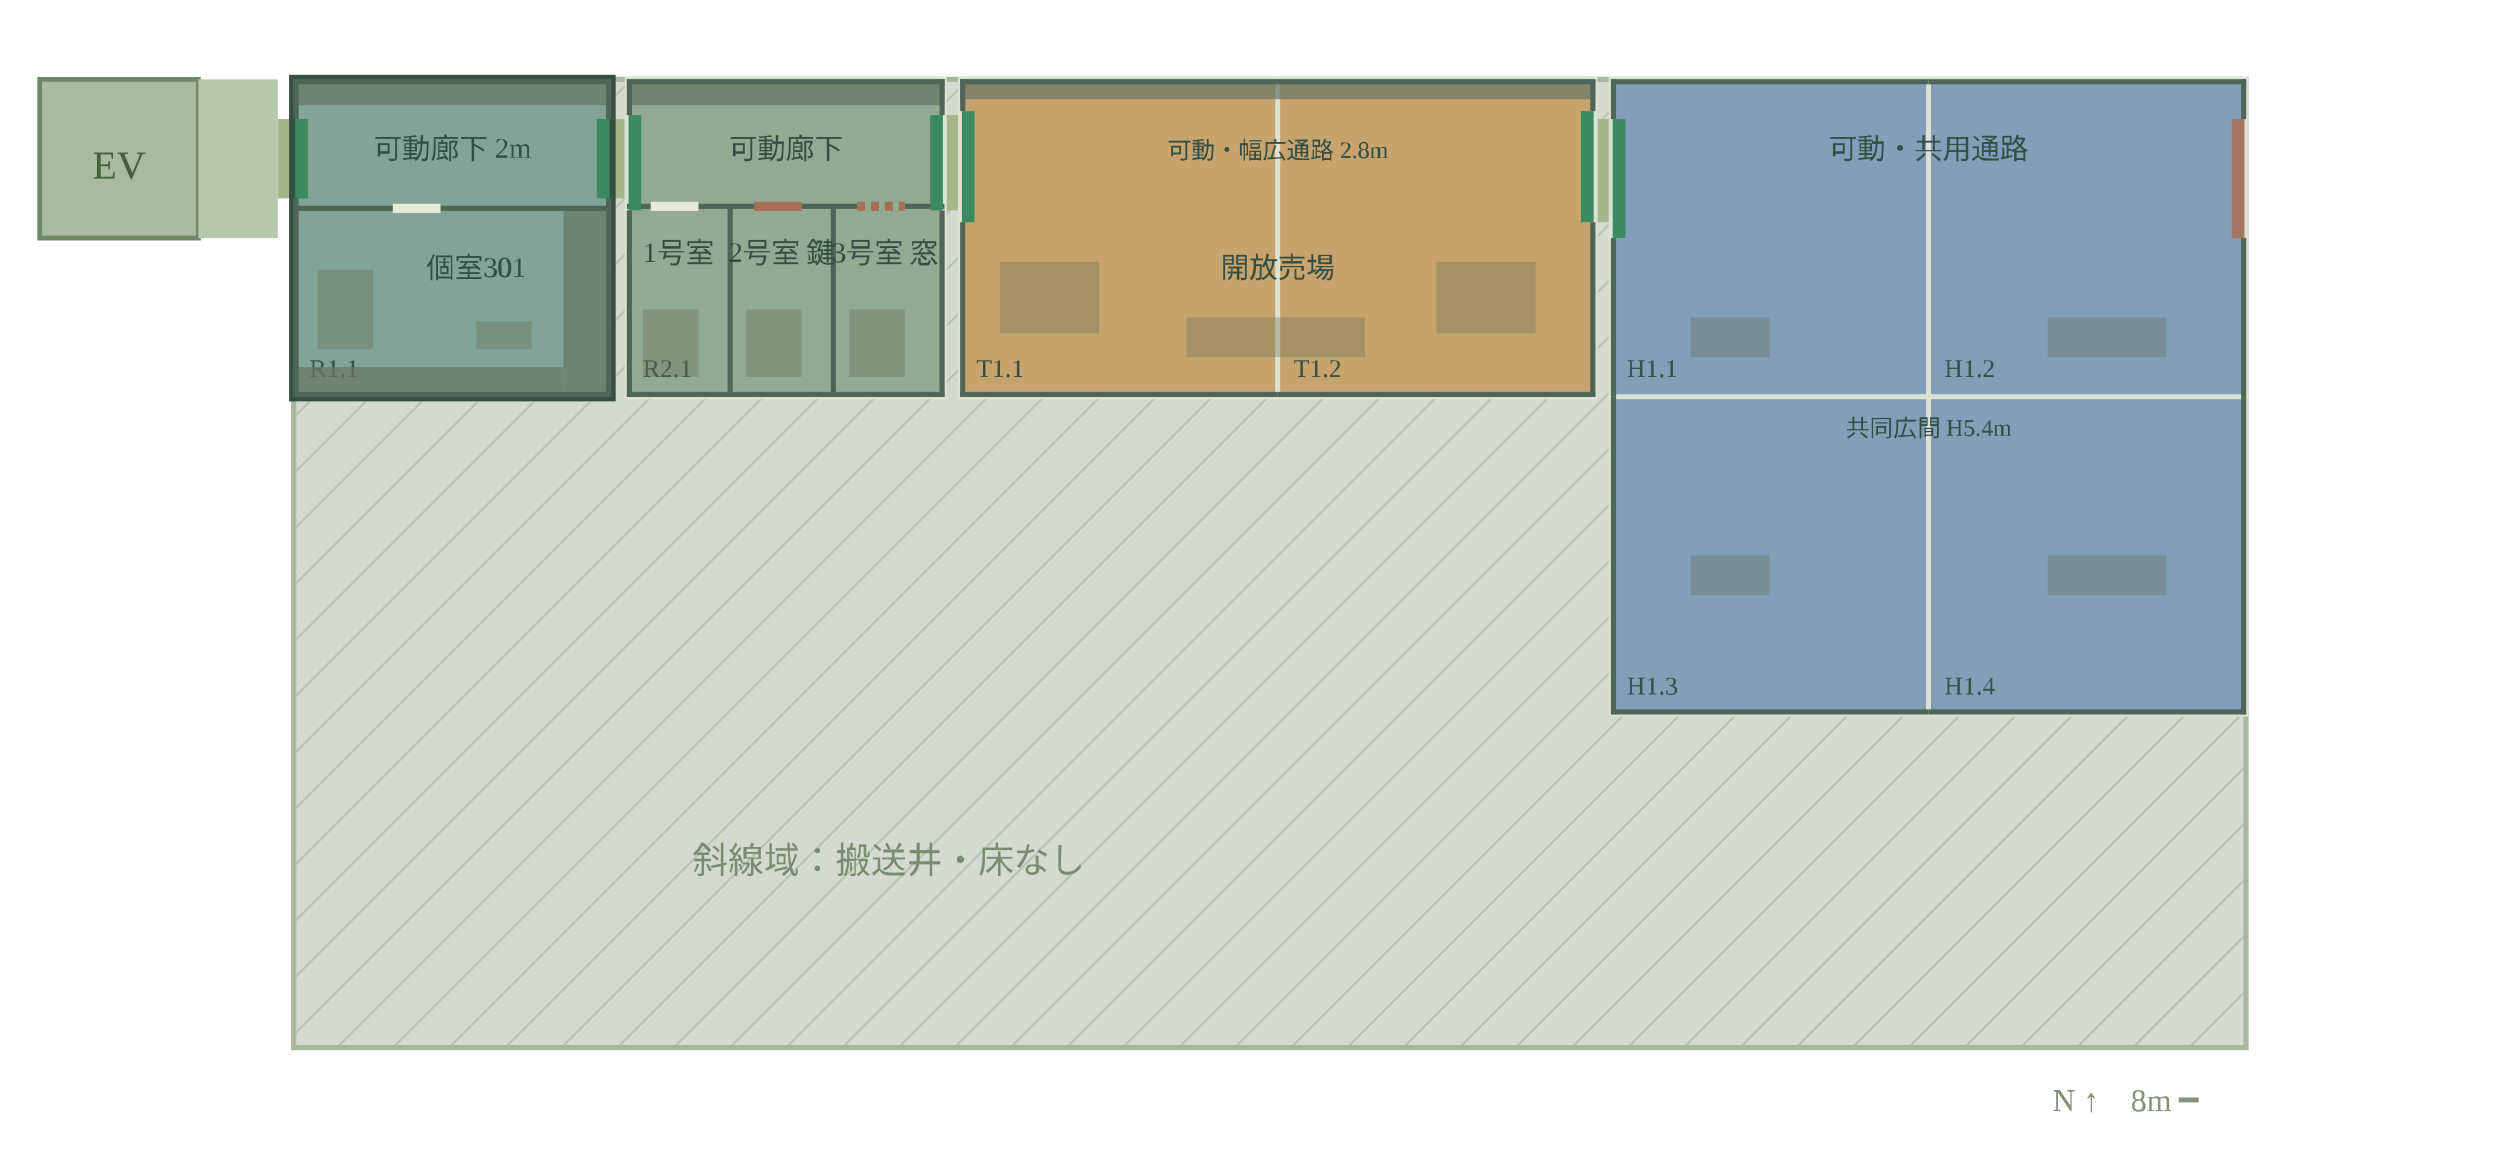
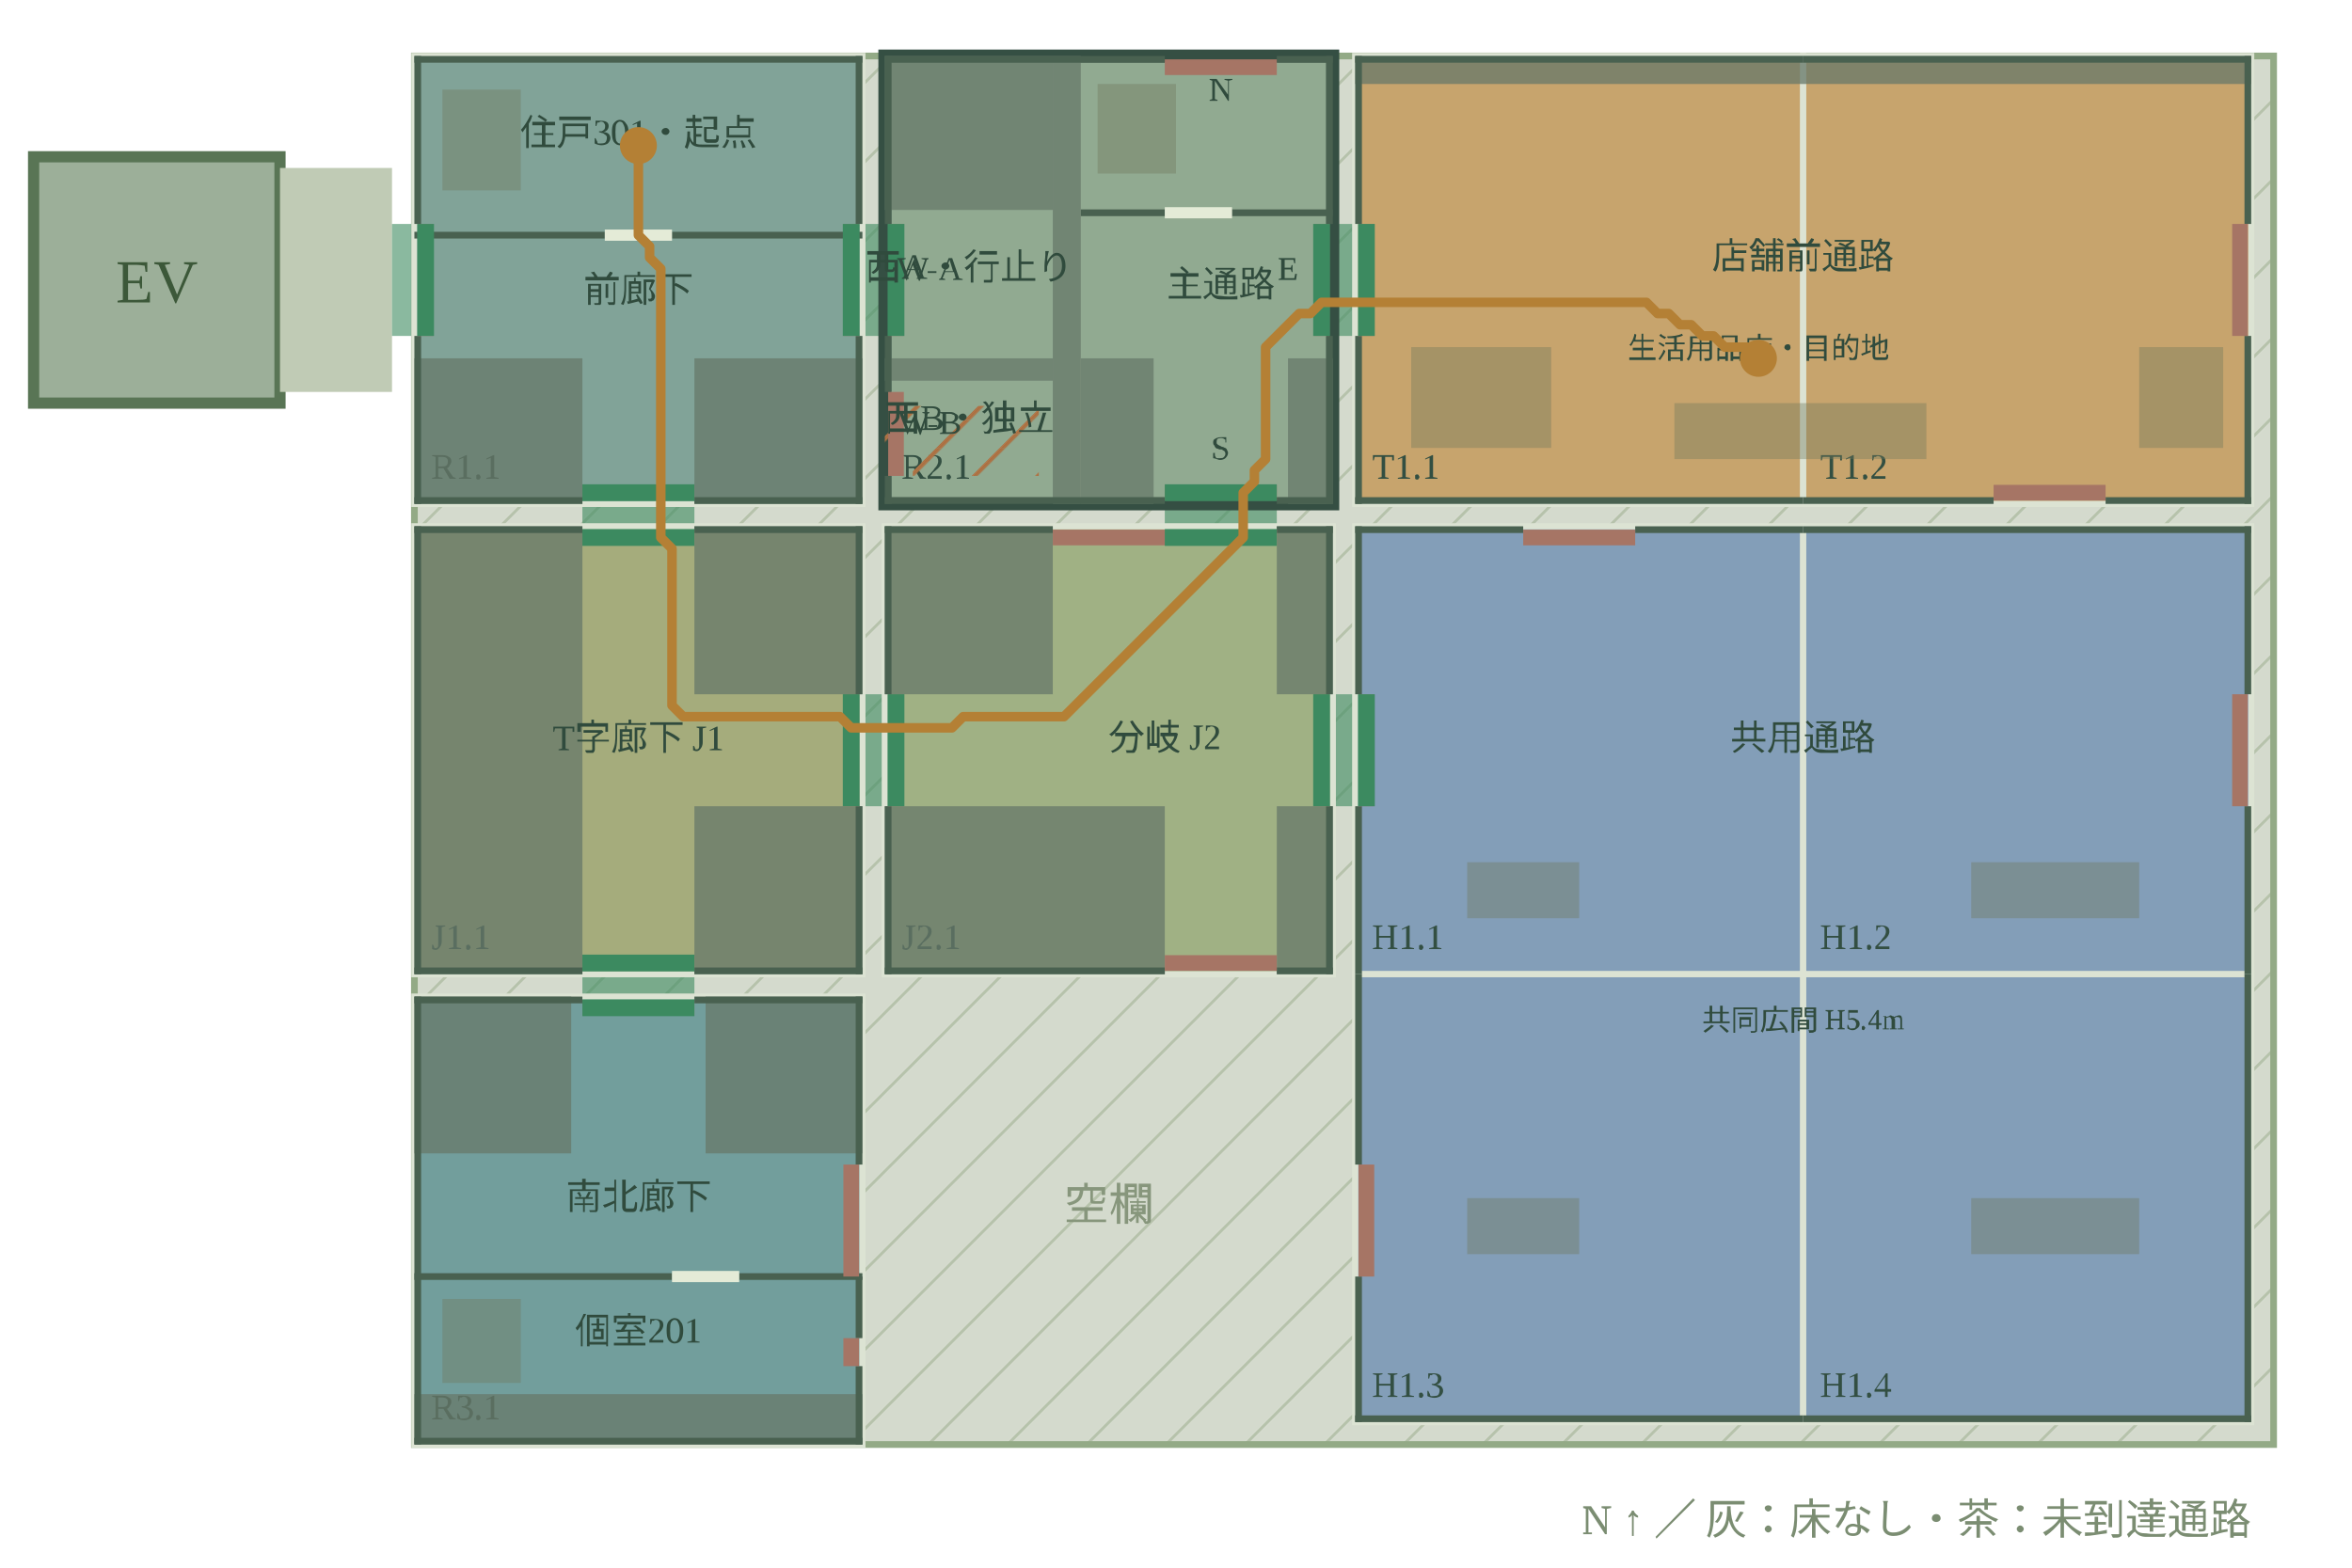
- <svg xmlns="http://www.w3.org/2000/svg" viewBox="-7.4 -2 63 29" role="img" aria-label="第三層 A 可動廊下平面図">
+ <svg xmlns="http://www.w3.org/2000/svg" viewBox="-7.4 -1 42 28" role="img" aria-label="第三層 A 4方向・内部通路平面図">
  <defs>
    <pattern id="well1" width="1" height="1" patternUnits="userSpaceOnUse" patternTransform="rotate(45)">
      <rect width="1" height="1" fill="#d4dacd" />
-       <line x1="0" y1="0" x2="0" y2="1" stroke="#b9c3b0" stroke-width=".1" />
+       <line x1="0" y1="0" x2="0" y2="1" stroke="#b7c3ac" stroke-width=".1" />
    </pattern>
-     <pattern id="isolate1" width="1" height="1" patternUnits="userSpaceOnUse" patternTransform="rotate(45)">
-       <line x1="0" y1="0" x2="0" y2="1" stroke="#a97545" stroke-width=".15" />
+     <pattern id="iso1" width=".8" height=".8" patternUnits="userSpaceOnUse" patternTransform="rotate(45)">
+       <line x1="0" y1="0" x2="0" y2=".8" stroke="#aa7043" stroke-width=".15" />
    </pattern>
  </defs>
-   <rect x="0" y="0" width="49.2" height="24.4" fill="url(#well1)" stroke="#a8b79d" stroke-width=".13" />
-   <rect x="-6.4" y="0" width="4" height="4" fill="#a8bba0" stroke="#6e8865" stroke-width=".12" />
-   <text x="-4.4" y="2.5" text-anchor="middle" font-size="1" fill="#45613c">EV</text>
-   <rect x="-2.4" y="0" width="2" height="4" fill="#b9c7ad" />
-   <rect x="8" y="1" width="0.4" height="2" fill="#a7b58a" />
-   <rect x="-0.4" y="1" width="0.4" height="2" fill="#a7b58a" />
-   <rect x="16.4" y="0.9" width="0.4" height="2.4" fill="#a7b58a" />
-   <rect x="32.8" y="1" width="0.4" height="2.6" fill="#a7b58a" />
+   <rect x="0" y="0" width="33.2" height="24.8" fill="url(#well1)" stroke="#93aa86" stroke-width=".12" />
+   <rect x="-6.8" y="1.8" width="4.4" height="4.4" fill="#9caf99" stroke="#597555" stroke-width=".2" />
+   <text x="-4.6" y="4.4" text-anchor="middle" font-size="1.1" fill="#3c5839">EV</text>
+   <rect x="-2.4" y="2" width="2" height="4" fill="#c0cbb5" />
+   <rect x="8" y="3" width="0.4" height="2" fill="#3c8a60" fill-opacity=".6" />
+   <rect x="3" y="8" width="2" height="0.4" fill="#3c8a60" fill-opacity=".6" />
+   <rect x="13.4" y="8" width="2" height="0.4" fill="#3c8a60" fill-opacity=".6" />
+   <rect x="16.4" y="3" width="0.4" height="2" fill="#3c8a60" fill-opacity=".6" />
+   <rect x="8" y="11.4" width="0.4" height="2" fill="#3c8a60" fill-opacity=".6" />
+   <rect x="3" y="16.4" width="2" height="0.4" fill="#3c8a60" fill-opacity=".6" />
+   <rect x="16.4" y="11.4" width="0.4" height="2" fill="#3c8a60" fill-opacity=".6" />
+   <rect x="-0.4" y="3" width="0.4" height="2" fill="#3c8a60" fill-opacity=".6" />
  <g data-id="R1" transform="translate(0 0)">
-     <rect x="0" y="0" width="8" height="8" fill="#81a398" stroke="#354f43" stroke-width="0.23" />
-     <text x="0.4" y="7.5" font-size=".65" fill="#385046">R1.1</text>
-     <rect x="0" y="0" width="8" height="0.65" fill="#667768" opacity=".72" />
-     <rect x="6.8" y="3.3" width="1.2" height="4.7" fill="#667768" opacity=".72" />
-     <rect x="0" y="7.25" width="6.8" height="0.75" fill="#667768" opacity=".72" />
-     <rect x="0.6" y="4.8" width="1.4" height="2" fill="#666e55" opacity=".35" />
-     <rect x="4.6" y="6.1" width="1.4" height="0.7" fill="#666e55" opacity=".35" />
-     <line x1="0" y1="0.06" x2="8" y2="0.06" stroke="#4f6558" stroke-width="0.13" />
-     <line x1="0" y1="7.94" x2="8" y2="7.94" stroke="#4f6558" stroke-width="0.13" />
-     <line x1="0.06" y1="0" x2="0.06" y2="1" stroke="#4f6558" stroke-width="0.13" />
-     <line x1="0.06" y1="3" x2="0.06" y2="8" stroke="#4f6558" stroke-width="0.13" />
-     <line x1="7.94" y1="0" x2="7.94" y2="1" stroke="#4f6558" stroke-width="0.13" />
-     <line x1="7.94" y1="3" x2="7.94" y2="8" stroke="#4f6558" stroke-width="0.13" />
-     <line x1="0" y1="3.25" x2="2.5" y2="3.25" stroke="#4f6558" stroke-width="0.13" />
-     <line x1="3.7" y1="3.25" x2="8" y2="3.25" stroke="#4f6558" stroke-width="0.13" />
-     <line x1="2.5" y1="3.25" x2="3.7" y2="3.25" stroke="#e8ead9" stroke-width="0.23" />
-     <line x1="0.2" y1="1" x2="0.2" y2="3" stroke="#3c8a60" stroke-width="0.32" />
-     <line x1="7.8" y1="1" x2="7.8" y2="3" stroke="#3c8a60" stroke-width="0.32" />
-     <text x="4.6" y="5" text-anchor="middle" font-size="0.72" fill="#344e43">個室301</text>
-     <text x="4" y="2" text-anchor="middle" font-size="0.72" fill="#344e43">可動廊下 2m</text>
+     <rect x="0" y="0" width="8" height="8" fill="#81a398" stroke="#dce3d3" stroke-width="0.11" />
+     <text x="0.3" y="7.55" font-size=".65" fill="#334f42">R1.1</text>
+     <rect x="0" y="5.4" width="3" height="2.6" fill="#67786a" opacity=".75" />
+     <rect x="5" y="5.4" width="3" height="2.6" fill="#67786a" opacity=".75" />
+     <rect x="0.5" y="0.6" width="1.4" height="1.8" fill="#6f755a" opacity=".38" />
+     <line x1="0" y1="0.06" x2="8" y2="0.06" stroke="#496150" stroke-width="0.12" />
+     <line x1="0" y1="7.94" x2="3" y2="7.94" stroke="#496150" stroke-width="0.12" />
+     <line x1="5" y1="7.94" x2="8" y2="7.94" stroke="#496150" stroke-width="0.12" />
+     <line x1="0.06" y1="0" x2="0.06" y2="3" stroke="#496150" stroke-width="0.12" />
+     <line x1="0.06" y1="5" x2="0.06" y2="8" stroke="#496150" stroke-width="0.12" />
+     <line x1="7.94" y1="0" x2="7.94" y2="3" stroke="#496150" stroke-width="0.12" />
+     <line x1="7.94" y1="5" x2="7.94" y2="8" stroke="#496150" stroke-width="0.12" />
+     <line x1="0" y1="3.2" x2="3.4" y2="3.2" stroke="#496150" stroke-width="0.12" />
+     <line x1="4.6" y1="3.2" x2="8" y2="3.2" stroke="#496150" stroke-width="0.12" />
+     <line x1="3.4" y1="3.2" x2="4.6" y2="3.2" stroke="#e4ebd7" stroke-width="0.2" />
+     <line x1="0.2" y1="3" x2="0.2" y2="5" stroke="#a67565" stroke-width="0.28" />
+     <line x1="0.2" y1="3" x2="0.2" y2="5" stroke="#3c8a60" stroke-width="0.3" />
+     <line x1="7.8" y1="3" x2="7.8" y2="5" stroke="#a67565" stroke-width="0.28" />
+     <line x1="7.8" y1="3" x2="7.8" y2="5" stroke="#3c8a60" stroke-width="0.3" />
+     <line x1="3" y1="7.8" x2="5" y2="7.8" stroke="#a67565" stroke-width="0.28" />
+     <line x1="3" y1="7.8" x2="5" y2="7.8" stroke="#3c8a60" stroke-width="0.3" />
+     <text x="4" y="1.6" text-anchor="middle" font-size="0.65" fill="#304b3d">住戸301・起点</text>
+     <text x="4" y="4.4" text-anchor="middle" font-size="0.65" fill="#304b3d">前廊下</text>
  </g>
  <g data-id="R2" transform="translate(8.4 0)">
-     <rect x="0" y="0" width="8" height="8" fill="#91aa91" stroke="#dce3d3" stroke-width="0.12" />
-     <text x="0.4" y="7.5" font-size=".65" fill="#385046">R2.1</text>
-     <rect x="0" y="0" width="8" height="0.65" fill="#667768" opacity=".72" />
-     <rect x="0.4" y="5.8" width="1.4" height="1.7" fill="#666e55" opacity=".35" />
-     <rect x="3" y="5.8" width="1.4" height="1.7" fill="#666e55" opacity=".35" />
-     <rect x="5.6" y="5.8" width="1.4" height="1.7" fill="#666e55" opacity=".35" />
-     <line x1="0" y1="0.06" x2="8" y2="0.06" stroke="#4f6558" stroke-width="0.13" />
-     <line x1="0" y1="7.94" x2="8" y2="7.94" stroke="#4f6558" stroke-width="0.13" />
-     <line x1="0.06" y1="0" x2="0.06" y2="0.9" stroke="#4f6558" stroke-width="0.13" />
-     <line x1="0.06" y1="3.3" x2="0.06" y2="8" stroke="#4f6558" stroke-width="0.13" />
-     <line x1="7.94" y1="0" x2="7.94" y2="0.9" stroke="#4f6558" stroke-width="0.13" />
-     <line x1="7.94" y1="3.3" x2="7.94" y2="8" stroke="#4f6558" stroke-width="0.13" />
-     <line x1="0" y1="3.2" x2="0.6" y2="3.2" stroke="#4f6558" stroke-width="0.13" />
-     <line x1="1.8" y1="3.2" x2="3.2" y2="3.2" stroke="#4f6558" stroke-width="0.13" />
-     <line x1="4.4" y1="3.2" x2="5.8" y2="3.2" stroke="#4f6558" stroke-width="0.13" />
-     <line x1="7" y1="3.2" x2="8" y2="3.2" stroke="#4f6558" stroke-width="0.13" />
-     <line x1="2.6" y1="3.2" x2="2.6" y2="8" stroke="#4f6558" stroke-width="0.13" />
-     <line x1="5.2" y1="3.2" x2="5.2" y2="8" stroke="#4f6558" stroke-width="0.13" />
-     <line x1="0.6" y1="3.2" x2="1.8" y2="3.2" stroke="#e8ead9" stroke-width="0.23" />
-     <line x1="3.2" y1="3.2" x2="4.4" y2="3.2" stroke="#a76d56" stroke-width="0.23" />
-     <line x1="5.8" y1="3.2" x2="7" y2="3.2" stroke="#a76d56" stroke-width="0.23" stroke-dasharray=".2 .15" />
-     <line x1="0.2" y1="0.9" x2="0.2" y2="3.3" stroke="#3c8a60" stroke-width="0.32" />
-     <line x1="7.8" y1="0.9" x2="7.8" y2="3.3" stroke="#3c8a60" stroke-width="0.32" />
-     <text x="1.3" y="4.6" text-anchor="middle" font-size="0.72" fill="#344e43">1号室</text>
-     <text x="3.9" y="4.6" text-anchor="middle" font-size="0.72" fill="#344e43">2号室 鍵</text>
-     <text x="6.5" y="4.6" text-anchor="middle" font-size="0.72" fill="#344e43">3号室 窓</text>
-     <text x="4" y="2" text-anchor="middle" font-size="0.72" fill="#344e43">可動廊下</text>
+     <rect x="0" y="0" width="8" height="8" fill="#91aa91" stroke="#354f43" stroke-width="0.23" />
+     <text x="0.3" y="7.55" font-size=".65" fill="#334f42">R2.1</text>
+     <rect x="3" y="0" width="0.5" height="8" fill="#67786a" opacity=".75" />
+     <rect x="0" y="0" width="3" height="2.75" fill="#67786a" opacity=".75" />
+     <rect x="0" y="5.4" width="3" height="0.4" fill="#67786a" opacity=".75" />
+     <rect x="3.5" y="5.4" width="1.3" height="2.6" fill="#67786a" opacity=".75" />
+     <rect x="7.2" y="5.4" width="0.8" height="2.6" fill="#67786a" opacity=".75" />
+     <rect x="3.8" y="0.5" width="1.4" height="1.6" fill="#6f755a" opacity=".38" />
+     <line x1="0" y1="0.06" x2="5" y2="0.06" stroke="#496150" stroke-width="0.12" />
+     <line x1="7" y1="0.06" x2="8" y2="0.06" stroke="#496150" stroke-width="0.12" />
+     <line x1="0" y1="7.94" x2="5" y2="7.94" stroke="#496150" stroke-width="0.12" />
+     <line x1="7" y1="7.94" x2="8" y2="7.94" stroke="#496150" stroke-width="0.12" />
+     <line x1="0.06" y1="0" x2="0.06" y2="3" stroke="#496150" stroke-width="0.12" />
+     <line x1="0.06" y1="5" x2="0.06" y2="6" stroke="#496150" stroke-width="0.12" />
+     <line x1="0.06" y1="7.5" x2="0.06" y2="8" stroke="#496150" stroke-width="0.12" />
+     <line x1="7.94" y1="0" x2="7.94" y2="3" stroke="#496150" stroke-width="0.12" />
+     <line x1="7.94" y1="5" x2="7.94" y2="8" stroke="#496150" stroke-width="0.12" />
+     <line x1="3.5" y1="2.8" x2="5" y2="2.8" stroke="#496150" stroke-width="0.12" />
+     <line x1="6.2" y1="2.8" x2="8" y2="2.8" stroke="#496150" stroke-width="0.12" />
+     <line x1="5" y1="2.8" x2="6.2" y2="2.8" stroke="#e4ebd7" stroke-width="0.2" />
+     <rect x="0.25" y="6.25" width="2.5" height="0.25" fill="url(#iso1)" />
+     <rect x="0" y="6.5" width="2.75" height="0.25" fill="url(#iso1)" />
+     <rect x="0" y="6.75" width="2.75" height="0.25" fill="url(#iso1)" />
+     <rect x="0.25" y="7" width="2.5" height="0.25" fill="url(#iso1)" />
+     <rect x="0.5" y="7.25" width="2.25" height="0.25" fill="url(#iso1)" />
+     <line x1="0.2" y1="3" x2="0.2" y2="5" stroke="#a67565" stroke-width="0.28" />
+     <line x1="0.2" y1="3" x2="0.2" y2="5" stroke="#3c8a60" stroke-width="0.3" />
+     <text x="0.8" y="4" text-anchor="middle" font-size=".6" fill="#304b3d">W-A</text>
+     <line x1="0.2" y1="6" x2="0.2" y2="7.5" stroke="#a67565" stroke-width="0.28" />
+     <text x="0.8" y="6.75" text-anchor="middle" font-size=".6" fill="#304b3d">W-B</text>
+     <line x1="5" y1="0.2" x2="7" y2="0.2" stroke="#a67565" stroke-width="0.28" />
+     <text x="6" y="0.8" text-anchor="middle" font-size=".6" fill="#304b3d">N</text>
+     <line x1="5" y1="7.8" x2="7" y2="7.8" stroke="#a67565" stroke-width="0.28" />
+     <line x1="5" y1="7.8" x2="7" y2="7.8" stroke="#3c8a60" stroke-width="0.3" />
+     <text x="6" y="7.2" text-anchor="middle" font-size=".6" fill="#304b3d">S</text>
+     <line x1="7.8" y1="3" x2="7.8" y2="5" stroke="#a67565" stroke-width="0.28" />
+     <line x1="7.8" y1="3" x2="7.8" y2="5" stroke="#3c8a60" stroke-width="0.3" />
+     <text x="7.2" y="4" text-anchor="middle" font-size=".6" fill="#304b3d">E</text>
+     <text x="1.5" y="4" text-anchor="middle" font-size="0.65" fill="#304b3d">西A・行止り</text>
+     <text x="1.5" y="6.7" text-anchor="middle" font-size="0.65" fill="#304b3d">西B・独立</text>
+     <text x="6" y="4.3" text-anchor="middle" font-size="0.65" fill="#304b3d">主通路</text>
+   </g>
+   <g data-id="R3" transform="translate(0 16.8)">
+     <rect x="0" y="0" width="8" height="8" fill="#729e9c" stroke="#dce3d3" stroke-width="0.11" />
+     <text x="0.3" y="7.55" font-size=".65" fill="#334f42">R3.1</text>
+     <rect x="0" y="0" width="2.8" height="2.8" fill="#67786a" opacity=".75" />
+     <rect x="5.2" y="0" width="2.8" height="2.8" fill="#67786a" opacity=".75" />
+     <rect x="0" y="7.1" width="8" height="0.9" fill="#67786a" opacity=".75" />
+     <rect x="0.5" y="5.4" width="1.4" height="1.5" fill="#6f755a" opacity=".38" />
+     <line x1="0" y1="0.06" x2="3" y2="0.06" stroke="#496150" stroke-width="0.12" />
+     <line x1="5" y1="0.06" x2="8" y2="0.06" stroke="#496150" stroke-width="0.12" />
+     <line x1="0" y1="7.94" x2="8" y2="7.94" stroke="#496150" stroke-width="0.12" />
+     <line x1="0.06" y1="0" x2="0.06" y2="8" stroke="#496150" stroke-width="0.12" />
+     <line x1="7.94" y1="0" x2="7.94" y2="3" stroke="#496150" stroke-width="0.12" />
+     <line x1="7.94" y1="5" x2="7.94" y2="6.1" stroke="#496150" stroke-width="0.12" />
+     <line x1="7.94" y1="6.6" x2="7.94" y2="8" stroke="#496150" stroke-width="0.12" />
+     <line x1="0" y1="5" x2="4.6" y2="5" stroke="#496150" stroke-width="0.12" />
+     <line x1="5.8" y1="5" x2="8" y2="5" stroke="#496150" stroke-width="0.12" />
+     <line x1="4.6" y1="5" x2="5.8" y2="5" stroke="#e4ebd7" stroke-width="0.2" />
+     <line x1="3" y1="0.2" x2="5" y2="0.2" stroke="#a67565" stroke-width="0.28" />
+     <line x1="3" y1="0.2" x2="5" y2="0.2" stroke="#3c8a60" stroke-width="0.3" />
+     <line x1="7.8" y1="3" x2="7.8" y2="5" stroke="#a67565" stroke-width="0.28" />
+     <line x1="7.8" y1="6.1" x2="7.8" y2="6.6" stroke="#a67565" stroke-width="0.28" />
+     <text x="4" y="3.8" text-anchor="middle" font-size="0.65" fill="#304b3d">南北廊下</text>
+     <text x="4" y="6.2" text-anchor="middle" font-size="0.65" fill="#304b3d">個室201</text>
  </g>
  <g data-id="T1" transform="translate(16.8 0)">
-     <rect x="0" y="0" width="8" height="8" fill="#c7a46d" stroke="#dce3d3" stroke-width="0.12" />
-     <text x="0.4" y="7.5" font-size=".65" fill="#385046">T1.1</text>
-     <rect x="8" y="0" width="8" height="8" fill="#c7a46d" stroke="#dce3d3" stroke-width="0.12" />
-     <text x="8.4" y="7.5" font-size=".65" fill="#385046">T1.2</text>
-     <rect x="0" y="0" width="16" height="0.5" fill="#667768" opacity=".72" />
-     <rect x="1" y="4.6" width="2.5" height="1.8" fill="#666e55" opacity=".35" />
-     <rect x="12" y="4.6" width="2.5" height="1.8" fill="#666e55" opacity=".35" />
-     <rect x="5.7" y="6" width="4.5" height="1" fill="#666e55" opacity=".35" />
-     <line x1="0" y1="0.06" x2="8" y2="0.06" stroke="#4f6558" stroke-width="0.13" />
-     <line x1="0" y1="7.94" x2="8" y2="7.94" stroke="#4f6558" stroke-width="0.13" />
-     <line x1="0.06" y1="0" x2="0.06" y2="0.8" stroke="#4f6558" stroke-width="0.13" />
-     <line x1="0.06" y1="3.6" x2="0.06" y2="8" stroke="#4f6558" stroke-width="0.13" />
-     <line x1="8" y1="0.06" x2="16" y2="0.06" stroke="#4f6558" stroke-width="0.13" />
-     <line x1="8" y1="7.94" x2="16" y2="7.94" stroke="#4f6558" stroke-width="0.13" />
-     <line x1="15.94" y1="0" x2="15.94" y2="0.8" stroke="#4f6558" stroke-width="0.13" />
-     <line x1="15.94" y1="3.6" x2="15.94" y2="8" stroke="#4f6558" stroke-width="0.13" />
-     <line x1="0.2" y1="0.8" x2="0.2" y2="3.6" stroke="#3c8a60" stroke-width="0.32" />
-     <line x1="15.8" y1="0.8" x2="15.8" y2="3.6" stroke="#3c8a60" stroke-width="0.32" />
-     <text x="8" y="5" text-anchor="middle" font-size="0.72" fill="#344e43">開放売場</text>
-     <text x="8" y="2" text-anchor="middle" font-size="0.6" fill="#344e43">可動・幅広通路 2.8m</text>
-   </g>
-   <g data-id="H1" transform="translate(33.2 0)">
-     <rect x="0" y="0" width="8" height="8" fill="#839eb8" stroke="#dce3d3" stroke-width="0.12" />
-     <text x="0.4" y="7.5" font-size=".65" fill="#385046">H1.1</text>
-     <rect x="8" y="0" width="8" height="8" fill="#839eb8" stroke="#dce3d3" stroke-width="0.12" />
-     <text x="8.4" y="7.5" font-size=".65" fill="#385046">H1.2</text>
-     <rect x="0" y="8" width="8" height="8" fill="#839eb8" stroke="#dce3d3" stroke-width="0.12" />
-     <text x="0.4" y="15.5" font-size=".65" fill="#385046">H1.3</text>
-     <rect x="8" y="8" width="8" height="8" fill="#839eb8" stroke="#dce3d3" stroke-width="0.12" />
-     <text x="8.4" y="15.5" font-size=".65" fill="#385046">H1.4</text>
-     <rect x="2" y="6" width="2" height="1" fill="#666e55" opacity=".35" />
-     <rect x="2" y="12" width="2" height="1" fill="#666e55" opacity=".35" />
-     <rect x="11" y="6" width="3" height="1" fill="#666e55" opacity=".35" />
-     <rect x="11" y="12" width="3" height="1" fill="#666e55" opacity=".35" />
-     <line x1="0" y1="0.06" x2="8" y2="0.06" stroke="#4f6558" stroke-width="0.13" />
-     <line x1="0.06" y1="0" x2="0.06" y2="1" stroke="#4f6558" stroke-width="0.13" />
-     <line x1="0.06" y1="4" x2="0.06" y2="8" stroke="#4f6558" stroke-width="0.13" />
-     <line x1="8" y1="0.06" x2="16" y2="0.06" stroke="#4f6558" stroke-width="0.13" />
-     <line x1="15.94" y1="0" x2="15.94" y2="1" stroke="#4f6558" stroke-width="0.13" />
-     <line x1="15.94" y1="4" x2="15.94" y2="8" stroke="#4f6558" stroke-width="0.13" />
-     <line x1="0" y1="15.94" x2="8" y2="15.94" stroke="#4f6558" stroke-width="0.13" />
-     <line x1="0.06" y1="8" x2="0.06" y2="16" stroke="#4f6558" stroke-width="0.13" />
-     <line x1="8" y1="15.94" x2="16" y2="15.94" stroke="#4f6558" stroke-width="0.13" />
-     <line x1="15.94" y1="8" x2="15.94" y2="16" stroke="#4f6558" stroke-width="0.13" />
-     <line x1="0.2" y1="1" x2="0.2" y2="4" stroke="#3c8a60" stroke-width="0.32" />
-     <line x1="15.8" y1="1" x2="15.8" y2="4" stroke="#a67565" stroke-width="0.32" />
-     <text x="8" y="2" text-anchor="middle" font-size="0.72" fill="#344e43">可動・共用通路</text>
-     <text x="8" y="9" text-anchor="middle" font-size="0.6" fill="#344e43">共同広間 H5.4m</text>
-   </g>
-   <text x="15" y="20" text-anchor="middle" font-size=".9" fill="#7b8b70">斜線域：搬送井・床なし</text>
-   <text x="48" y="26" text-anchor="end" font-size=".8" fill="#849278">N ↑　8m ━</text>
+     <rect x="0" y="0" width="8" height="8" fill="#c7a46d" stroke="#dce3d3" stroke-width="0.11" />
+     <text x="0.3" y="7.55" font-size=".65" fill="#334f42">T1.1</text>
+     <rect x="8" y="0" width="8" height="8" fill="#c7a46d" stroke="#dce3d3" stroke-width="0.11" />
+     <text x="8.3" y="7.55" font-size=".65" fill="#334f42">T1.2</text>
+     <rect x="0" y="0" width="16" height="0.5" fill="#67786a" opacity=".75" />
+     <rect x="1" y="5.2" width="2.5" height="1.8" fill="#6f755a" opacity=".38" />
+     <rect x="14" y="5.2" width="1.5" height="1.8" fill="#6f755a" opacity=".38" />
+     <rect x="5.7" y="6.2" width="4.5" height="1" fill="#6f755a" opacity=".38" />
+     <line x1="0" y1="0.06" x2="8" y2="0.06" stroke="#496150" stroke-width="0.12" />
+     <line x1="0" y1="7.94" x2="8" y2="7.94" stroke="#496150" stroke-width="0.12" />
+     <line x1="0.06" y1="0" x2="0.06" y2="3" stroke="#496150" stroke-width="0.12" />
+     <line x1="0.06" y1="5" x2="0.06" y2="8" stroke="#496150" stroke-width="0.12" />
+     <line x1="8" y1="0.06" x2="16" y2="0.06" stroke="#496150" stroke-width="0.12" />
+     <line x1="8" y1="7.94" x2="11.4" y2="7.94" stroke="#496150" stroke-width="0.12" />
+     <line x1="13.4" y1="7.94" x2="16" y2="7.94" stroke="#496150" stroke-width="0.12" />
+     <line x1="15.94" y1="0" x2="15.94" y2="3" stroke="#496150" stroke-width="0.12" />
+     <line x1="15.94" y1="5" x2="15.94" y2="8" stroke="#496150" stroke-width="0.12" />
+     <line x1="0.2" y1="3" x2="0.2" y2="5" stroke="#a67565" stroke-width="0.28" />
+     <line x1="0.2" y1="3" x2="0.2" y2="5" stroke="#3c8a60" stroke-width="0.3" />
+     <line x1="15.8" y1="3" x2="15.8" y2="5" stroke="#a67565" stroke-width="0.28" />
+     <line x1="11.4" y1="7.8" x2="13.4" y2="7.8" stroke="#a67565" stroke-width="0.28" />
+     <text x="7.2" y="5.4" text-anchor="middle" font-size="0.52" fill="#304b3d">生活用品店・目的地</text>
+     <text x="8" y="3.8" text-anchor="middle" font-size="0.65" fill="#304b3d">店舗前通路</text>
+   </g>
+   <g data-id="H1" transform="translate(16.8 8.4)">
+     <rect x="0" y="0" width="8" height="8" fill="#839eb8" stroke="#dce3d3" stroke-width="0.11" />
+     <text x="0.3" y="7.55" font-size=".65" fill="#334f42">H1.1</text>
+     <rect x="8" y="0" width="8" height="8" fill="#839eb8" stroke="#dce3d3" stroke-width="0.11" />
+     <text x="8.3" y="7.55" font-size=".65" fill="#334f42">H1.2</text>
+     <rect x="0" y="8" width="8" height="8" fill="#839eb8" stroke="#dce3d3" stroke-width="0.11" />
+     <text x="0.3" y="15.55" font-size=".65" fill="#334f42">H1.3</text>
+     <rect x="8" y="8" width="8" height="8" fill="#839eb8" stroke="#dce3d3" stroke-width="0.11" />
+     <text x="8.3" y="15.55" font-size=".65" fill="#334f42">H1.4</text>
+     <rect x="2" y="6" width="2" height="1" fill="#6f755a" opacity=".38" />
+     <rect x="2" y="12" width="2" height="1" fill="#6f755a" opacity=".38" />
+     <rect x="11" y="6" width="3" height="1" fill="#6f755a" opacity=".38" />
+     <rect x="11" y="12" width="3" height="1" fill="#6f755a" opacity=".38" />
+     <line x1="0" y1="0.06" x2="3" y2="0.06" stroke="#496150" stroke-width="0.12" />
+     <line x1="5" y1="0.06" x2="8" y2="0.06" stroke="#496150" stroke-width="0.12" />
+     <line x1="0.06" y1="0" x2="0.06" y2="3" stroke="#496150" stroke-width="0.12" />
+     <line x1="0.06" y1="5" x2="0.06" y2="8" stroke="#496150" stroke-width="0.12" />
+     <line x1="8" y1="0.06" x2="16" y2="0.06" stroke="#496150" stroke-width="0.12" />
+     <line x1="15.94" y1="0" x2="15.94" y2="3" stroke="#496150" stroke-width="0.12" />
+     <line x1="15.94" y1="5" x2="15.94" y2="8" stroke="#496150" stroke-width="0.12" />
+     <line x1="0" y1="15.94" x2="8" y2="15.94" stroke="#496150" stroke-width="0.12" />
+     <line x1="0.06" y1="8" x2="0.06" y2="11.4" stroke="#496150" stroke-width="0.12" />
+     <line x1="0.06" y1="13.4" x2="0.06" y2="16" stroke="#496150" stroke-width="0.12" />
+     <line x1="8" y1="15.94" x2="16" y2="15.94" stroke="#496150" stroke-width="0.12" />
+     <line x1="15.94" y1="8" x2="15.94" y2="16" stroke="#496150" stroke-width="0.12" />
+     <line x1="3" y1="0.2" x2="5" y2="0.2" stroke="#a67565" stroke-width="0.28" />
+     <line x1="0.2" y1="3" x2="0.2" y2="5" stroke="#a67565" stroke-width="0.28" />
+     <line x1="0.2" y1="3" x2="0.2" y2="5" stroke="#3c8a60" stroke-width="0.3" />
+     <line x1="0.2" y1="11.4" x2="0.2" y2="13.4" stroke="#a67565" stroke-width="0.28" />
+     <line x1="15.8" y1="3" x2="15.8" y2="5" stroke="#a67565" stroke-width="0.28" />
+     <text x="8" y="4" text-anchor="middle" font-size="0.65" fill="#304b3d">共用通路</text>
+     <text x="8" y="9" text-anchor="middle" font-size="0.52" fill="#304b3d">共同広間 H5.4m</text>
+   </g>
+   <g data-id="J1" transform="translate(0 8.4)">
+     <rect x="0" y="0" width="8" height="8" fill="#a5ac7c" stroke="#dce3d3" stroke-width="0.11" />
+     <text x="0.3" y="7.55" font-size=".65" fill="#334f42">J1.1</text>
+     <rect x="0" y="0" width="3" height="8" fill="#67786a" opacity=".75" />
+     <rect x="5" y="0" width="3" height="3" fill="#67786a" opacity=".75" />
+     <rect x="5" y="5" width="3" height="3" fill="#67786a" opacity=".75" />
+     <line x1="0" y1="0.06" x2="3" y2="0.06" stroke="#496150" stroke-width="0.12" />
+     <line x1="5" y1="0.06" x2="8" y2="0.06" stroke="#496150" stroke-width="0.12" />
+     <line x1="0" y1="7.94" x2="3" y2="7.94" stroke="#496150" stroke-width="0.12" />
+     <line x1="5" y1="7.94" x2="8" y2="7.94" stroke="#496150" stroke-width="0.12" />
+     <line x1="0.06" y1="0" x2="0.06" y2="8" stroke="#496150" stroke-width="0.12" />
+     <line x1="7.94" y1="0" x2="7.94" y2="3" stroke="#496150" stroke-width="0.12" />
+     <line x1="7.94" y1="5" x2="7.94" y2="8" stroke="#496150" stroke-width="0.12" />
+     <line x1="3" y1="0.2" x2="5" y2="0.2" stroke="#a67565" stroke-width="0.28" />
+     <line x1="3" y1="0.2" x2="5" y2="0.2" stroke="#3c8a60" stroke-width="0.3" />
+     <line x1="7.8" y1="3" x2="7.8" y2="5" stroke="#a67565" stroke-width="0.28" />
+     <line x1="7.8" y1="3" x2="7.8" y2="5" stroke="#3c8a60" stroke-width="0.3" />
+     <line x1="3" y1="7.8" x2="5" y2="7.8" stroke="#a67565" stroke-width="0.28" />
+     <line x1="3" y1="7.8" x2="5" y2="7.8" stroke="#3c8a60" stroke-width="0.3" />
+     <text x="4" y="4" text-anchor="middle" font-size="0.65" fill="#304b3d">T字廊下 J1</text>
+   </g>
+   <g data-id="J2" transform="translate(8.4 8.4)">
+     <rect x="0" y="0" width="8" height="8" fill="#a0b184" stroke="#dce3d3" stroke-width="0.11" />
+     <text x="0.3" y="7.55" font-size=".65" fill="#334f42">J2.1</text>
+     <rect x="0" y="0" width="3" height="3" fill="#67786a" opacity=".75" />
+     <rect x="7" y="0" width="1" height="3" fill="#67786a" opacity=".75" />
+     <rect x="0" y="5" width="5" height="3" fill="#67786a" opacity=".75" />
+     <rect x="7" y="5" width="1" height="3" fill="#67786a" opacity=".75" />
+     <line x1="0" y1="0.06" x2="3" y2="0.06" stroke="#496150" stroke-width="0.12" />
+     <line x1="7" y1="0.06" x2="8" y2="0.06" stroke="#496150" stroke-width="0.12" />
+     <line x1="0" y1="7.94" x2="5" y2="7.94" stroke="#496150" stroke-width="0.12" />
+     <line x1="7" y1="7.94" x2="8" y2="7.94" stroke="#496150" stroke-width="0.12" />
+     <line x1="0.06" y1="0" x2="0.06" y2="3" stroke="#496150" stroke-width="0.12" />
+     <line x1="0.06" y1="5" x2="0.06" y2="8" stroke="#496150" stroke-width="0.12" />
+     <line x1="7.94" y1="0" x2="7.94" y2="3" stroke="#496150" stroke-width="0.12" />
+     <line x1="7.94" y1="5" x2="7.94" y2="8" stroke="#496150" stroke-width="0.12" />
+     <line x1="0.2" y1="3" x2="0.2" y2="5" stroke="#a67565" stroke-width="0.28" />
+     <line x1="0.2" y1="3" x2="0.2" y2="5" stroke="#3c8a60" stroke-width="0.3" />
+     <line x1="7.8" y1="3" x2="7.8" y2="5" stroke="#a67565" stroke-width="0.28" />
+     <line x1="7.8" y1="3" x2="7.8" y2="5" stroke="#3c8a60" stroke-width="0.3" />
+     <line x1="3" y1="0.2" x2="7" y2="0.2" stroke="#a67565" stroke-width="0.28" />
+     <line x1="5" y1="0.2" x2="7" y2="0.2" stroke="#3c8a60" stroke-width="0.3" />
+     <line x1="5" y1="7.8" x2="7" y2="7.8" stroke="#a67565" stroke-width="0.28" />
+     <text x="5" y="4" text-anchor="middle" font-size="0.65" fill="#304b3d">分岐 J2</text>
+   </g>
+   <text x="12.4" y="20.8" text-anchor="middle" font-size=".8" fill="#87967c">空欄</text>
+   <polyline points="4,1.6 4,1.8 4,2 4,2.2 4,2.4 4,2.6 4,2.8 4,3 4,3.2 4.2,3.4 4.2,3.6 4.4,3.8 4.4,4 4.4,4.2 4.4,4.4 4.4,4.6 4.4,4.8 4.4,5 4.4,5.2 4.4,5.4 4.4,5.6 4.4,5.8 4.4,6 4.4,6.2 4.4,6.4 4.4,6.6 4.4,6.8 4.4,7 4.4,7.2 4.4,7.4 4.4,7.6 4.4,7.8 4.4,8 4.4,8.2 4.4,8.4 4.4,8.6 4.6,8.8 4.6,9 4.6,9.2 4.6,9.4 4.6,9.6 4.6,9.8 4.6,10 4.6,10.2 4.6,10.4 4.6,10.6 4.6,10.8 4.6,11 4.6,11.2 4.6,11.4 4.6,11.6 4.8,11.8 5,11.8 5.2,11.8 5.4,11.8 5.6,11.8 5.8,11.8 6,11.8 6.2,11.8 6.4,11.8 6.6,11.8 6.8,11.8 7,11.8 7.2,11.8 7.4,11.8 7.6,11.8 7.8,12 8,12 8.2,12 8.4,12 8.6,12 8.8,12 9,12 9.2,12 9.4,12 9.6,12 9.8,11.8 10,11.8 10.2,11.8 10.4,11.8 10.6,11.8 10.8,11.8 11,11.8 11.2,11.8 11.4,11.8 11.6,11.8 11.8,11.6 12,11.4 12.2,11.2 12.4,11 12.6,10.8 12.8,10.6 13,10.4 13.2,10.2 13.4,10 13.6,9.8 13.8,9.6 14,9.4 14.2,9.2 14.4,9 14.6,8.8 14.8,8.6 14.8,8.4 14.8,8.2 14.8,8 14.8,7.8 15,7.6 15,7.4 15.2,7.2 15.2,7 15.2,6.8 15.2,6.6 15.2,6.4 15.2,6.2 15.2,6 15.2,5.8 15.2,5.6 15.2,5.4 15.2,5.2 15.4,5 15.6,4.8 15.8,4.6 16,4.6 16.2,4.4 16.4,4.4 16.6,4.4 16.8,4.4 17,4.4 17.2,4.4 17.4,4.4 17.6,4.4 17.8,4.4 18,4.4 18.2,4.4 18.4,4.4 18.6,4.4 18.8,4.4 19,4.4 19.2,4.4 19.4,4.4 19.6,4.4 19.8,4.4 20,4.4 20.2,4.4 20.4,4.4 20.6,4.4 20.8,4.4 21,4.4 21.2,4.4 21.4,4.4 21.6,4.4 21.8,4.4 22,4.4 22.2,4.6 22.4,4.6 22.6,4.8 22.8,4.8 23,5 23.2,5 23.4,5.2 23.6,5.2 23.8,5.2 24,5.4" fill="none" stroke="#b48035" stroke-width=".17" stroke-linejoin="round" />
+   <circle cx="4" cy="1.6" r=".33" fill="#b48035" />
+   <circle cx="24" cy="5.4" r=".33" fill="#b48035" />
+   <text x="32.8" y="26.4" text-anchor="end" font-size=".75" fill="#7b8d72">N ↑ ／ 灰：床なし・茶：未到達通路</text>
</svg>
